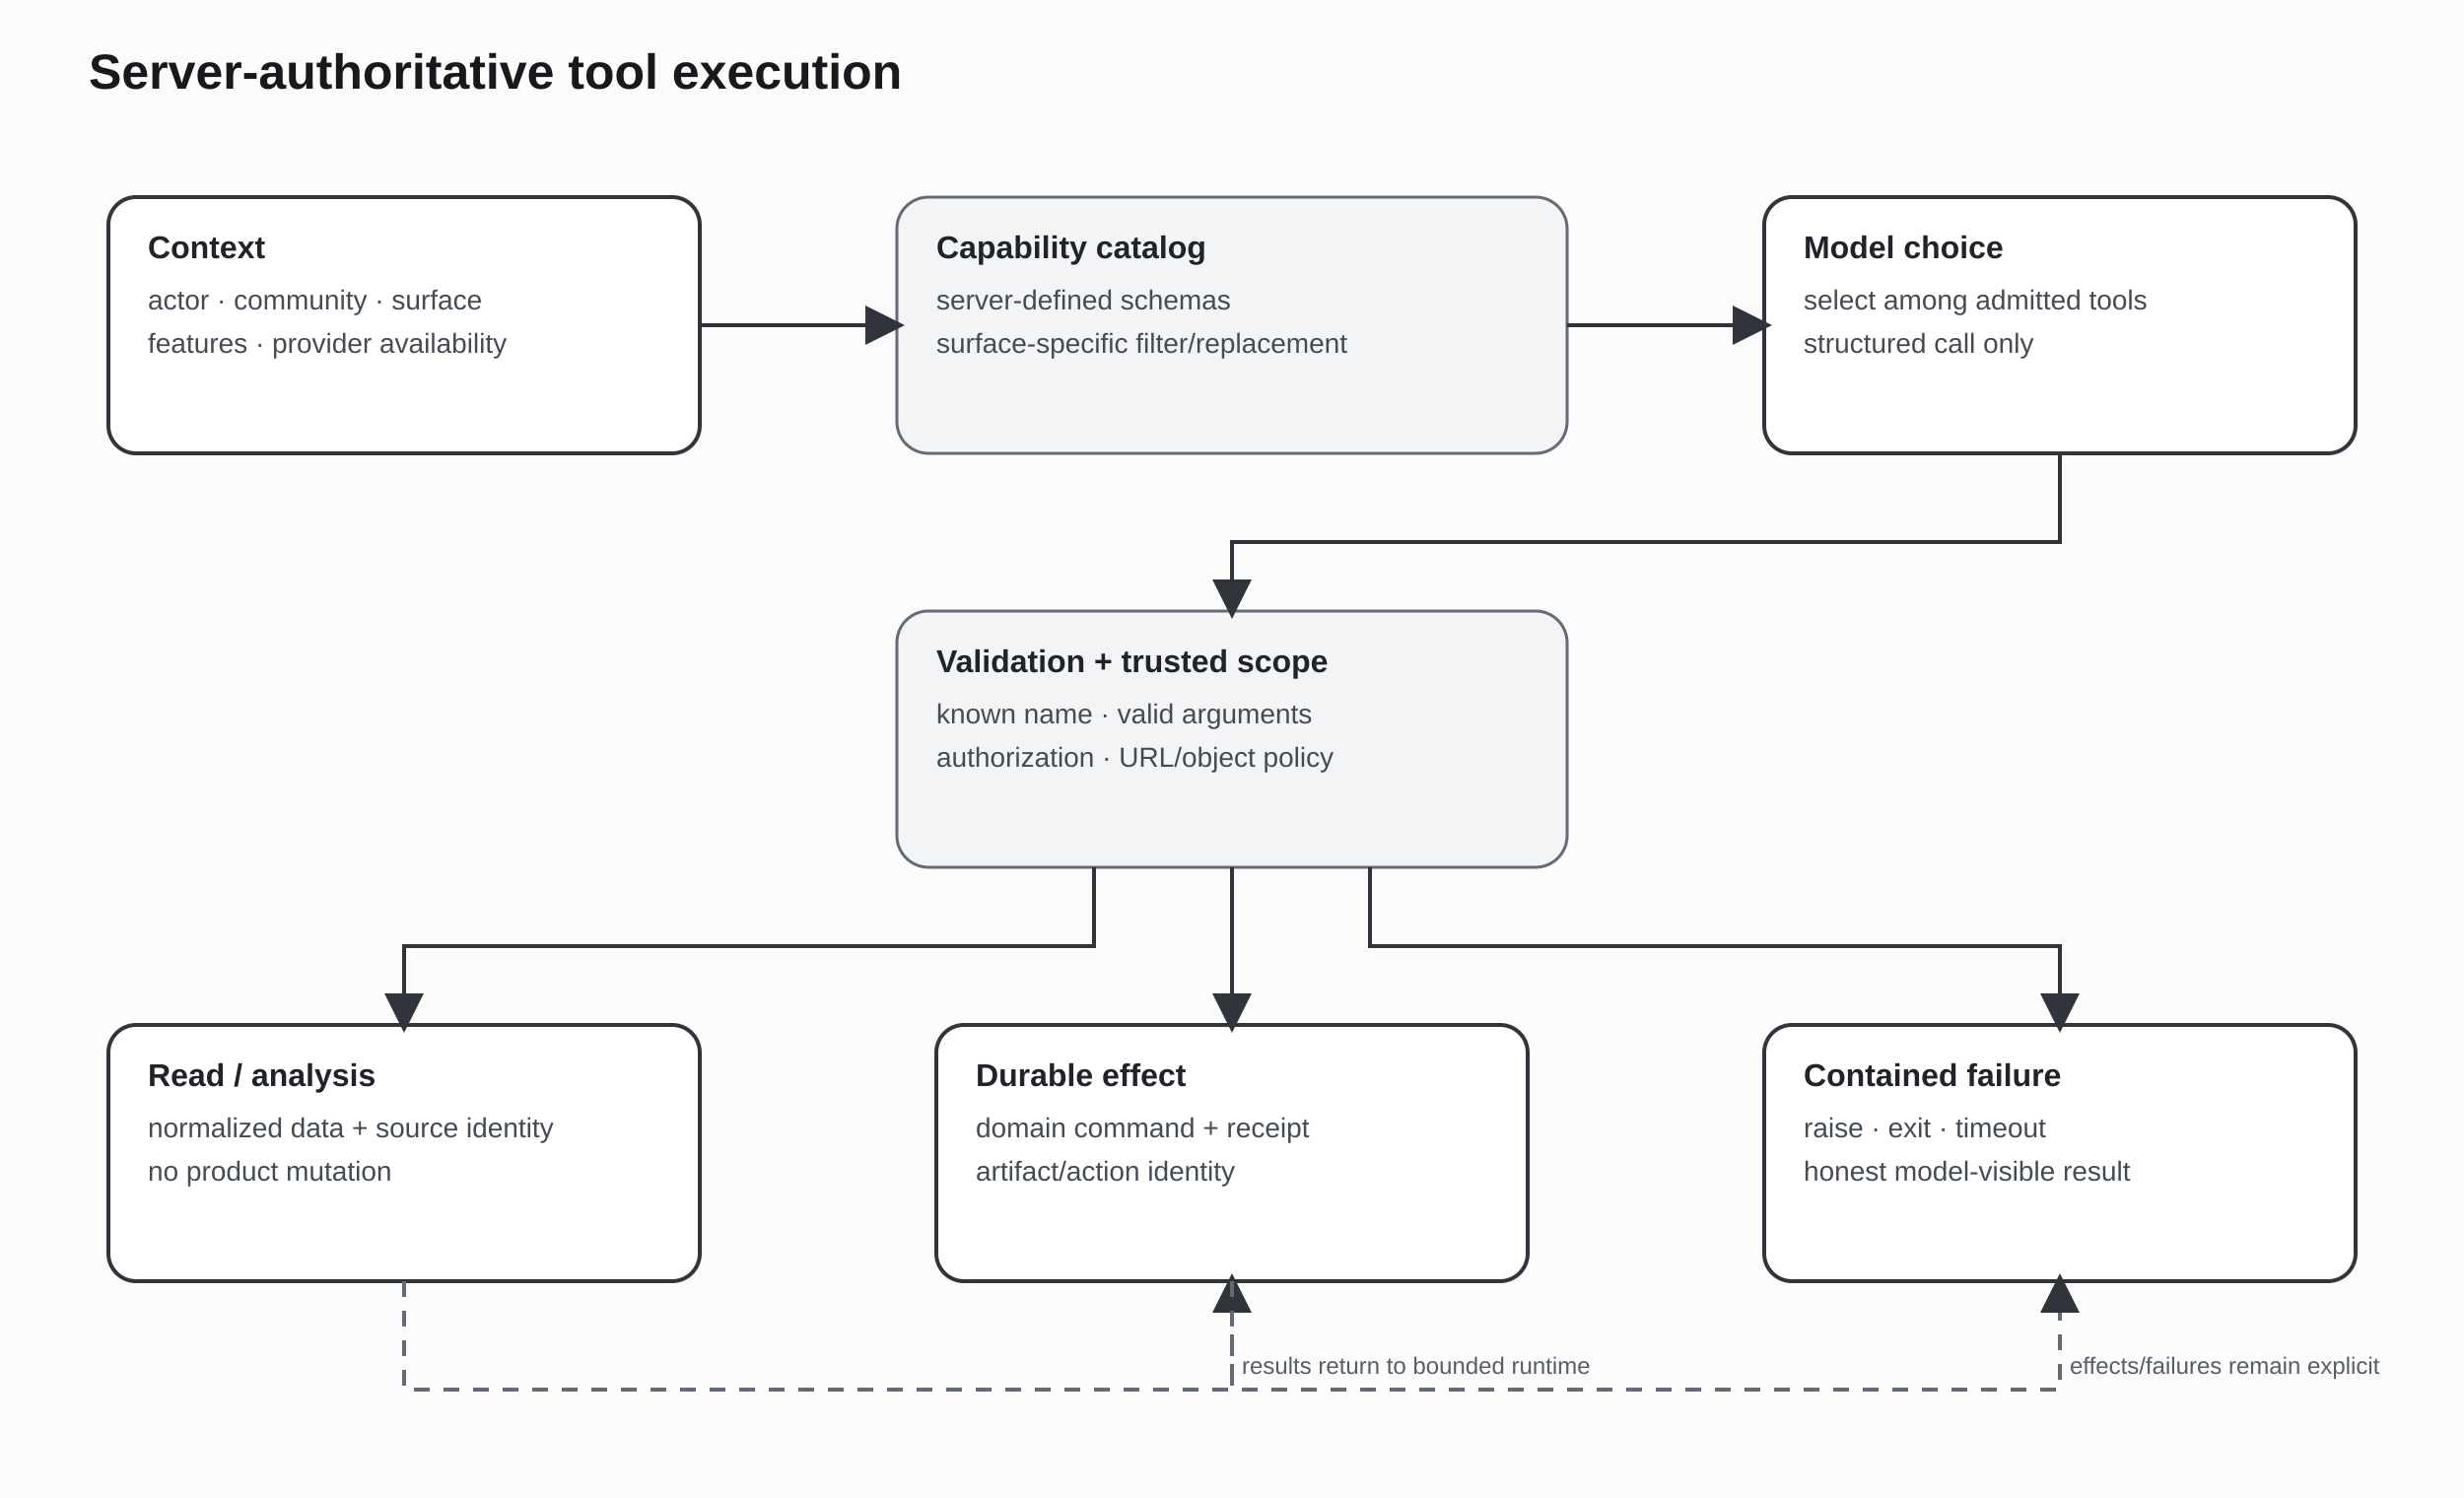
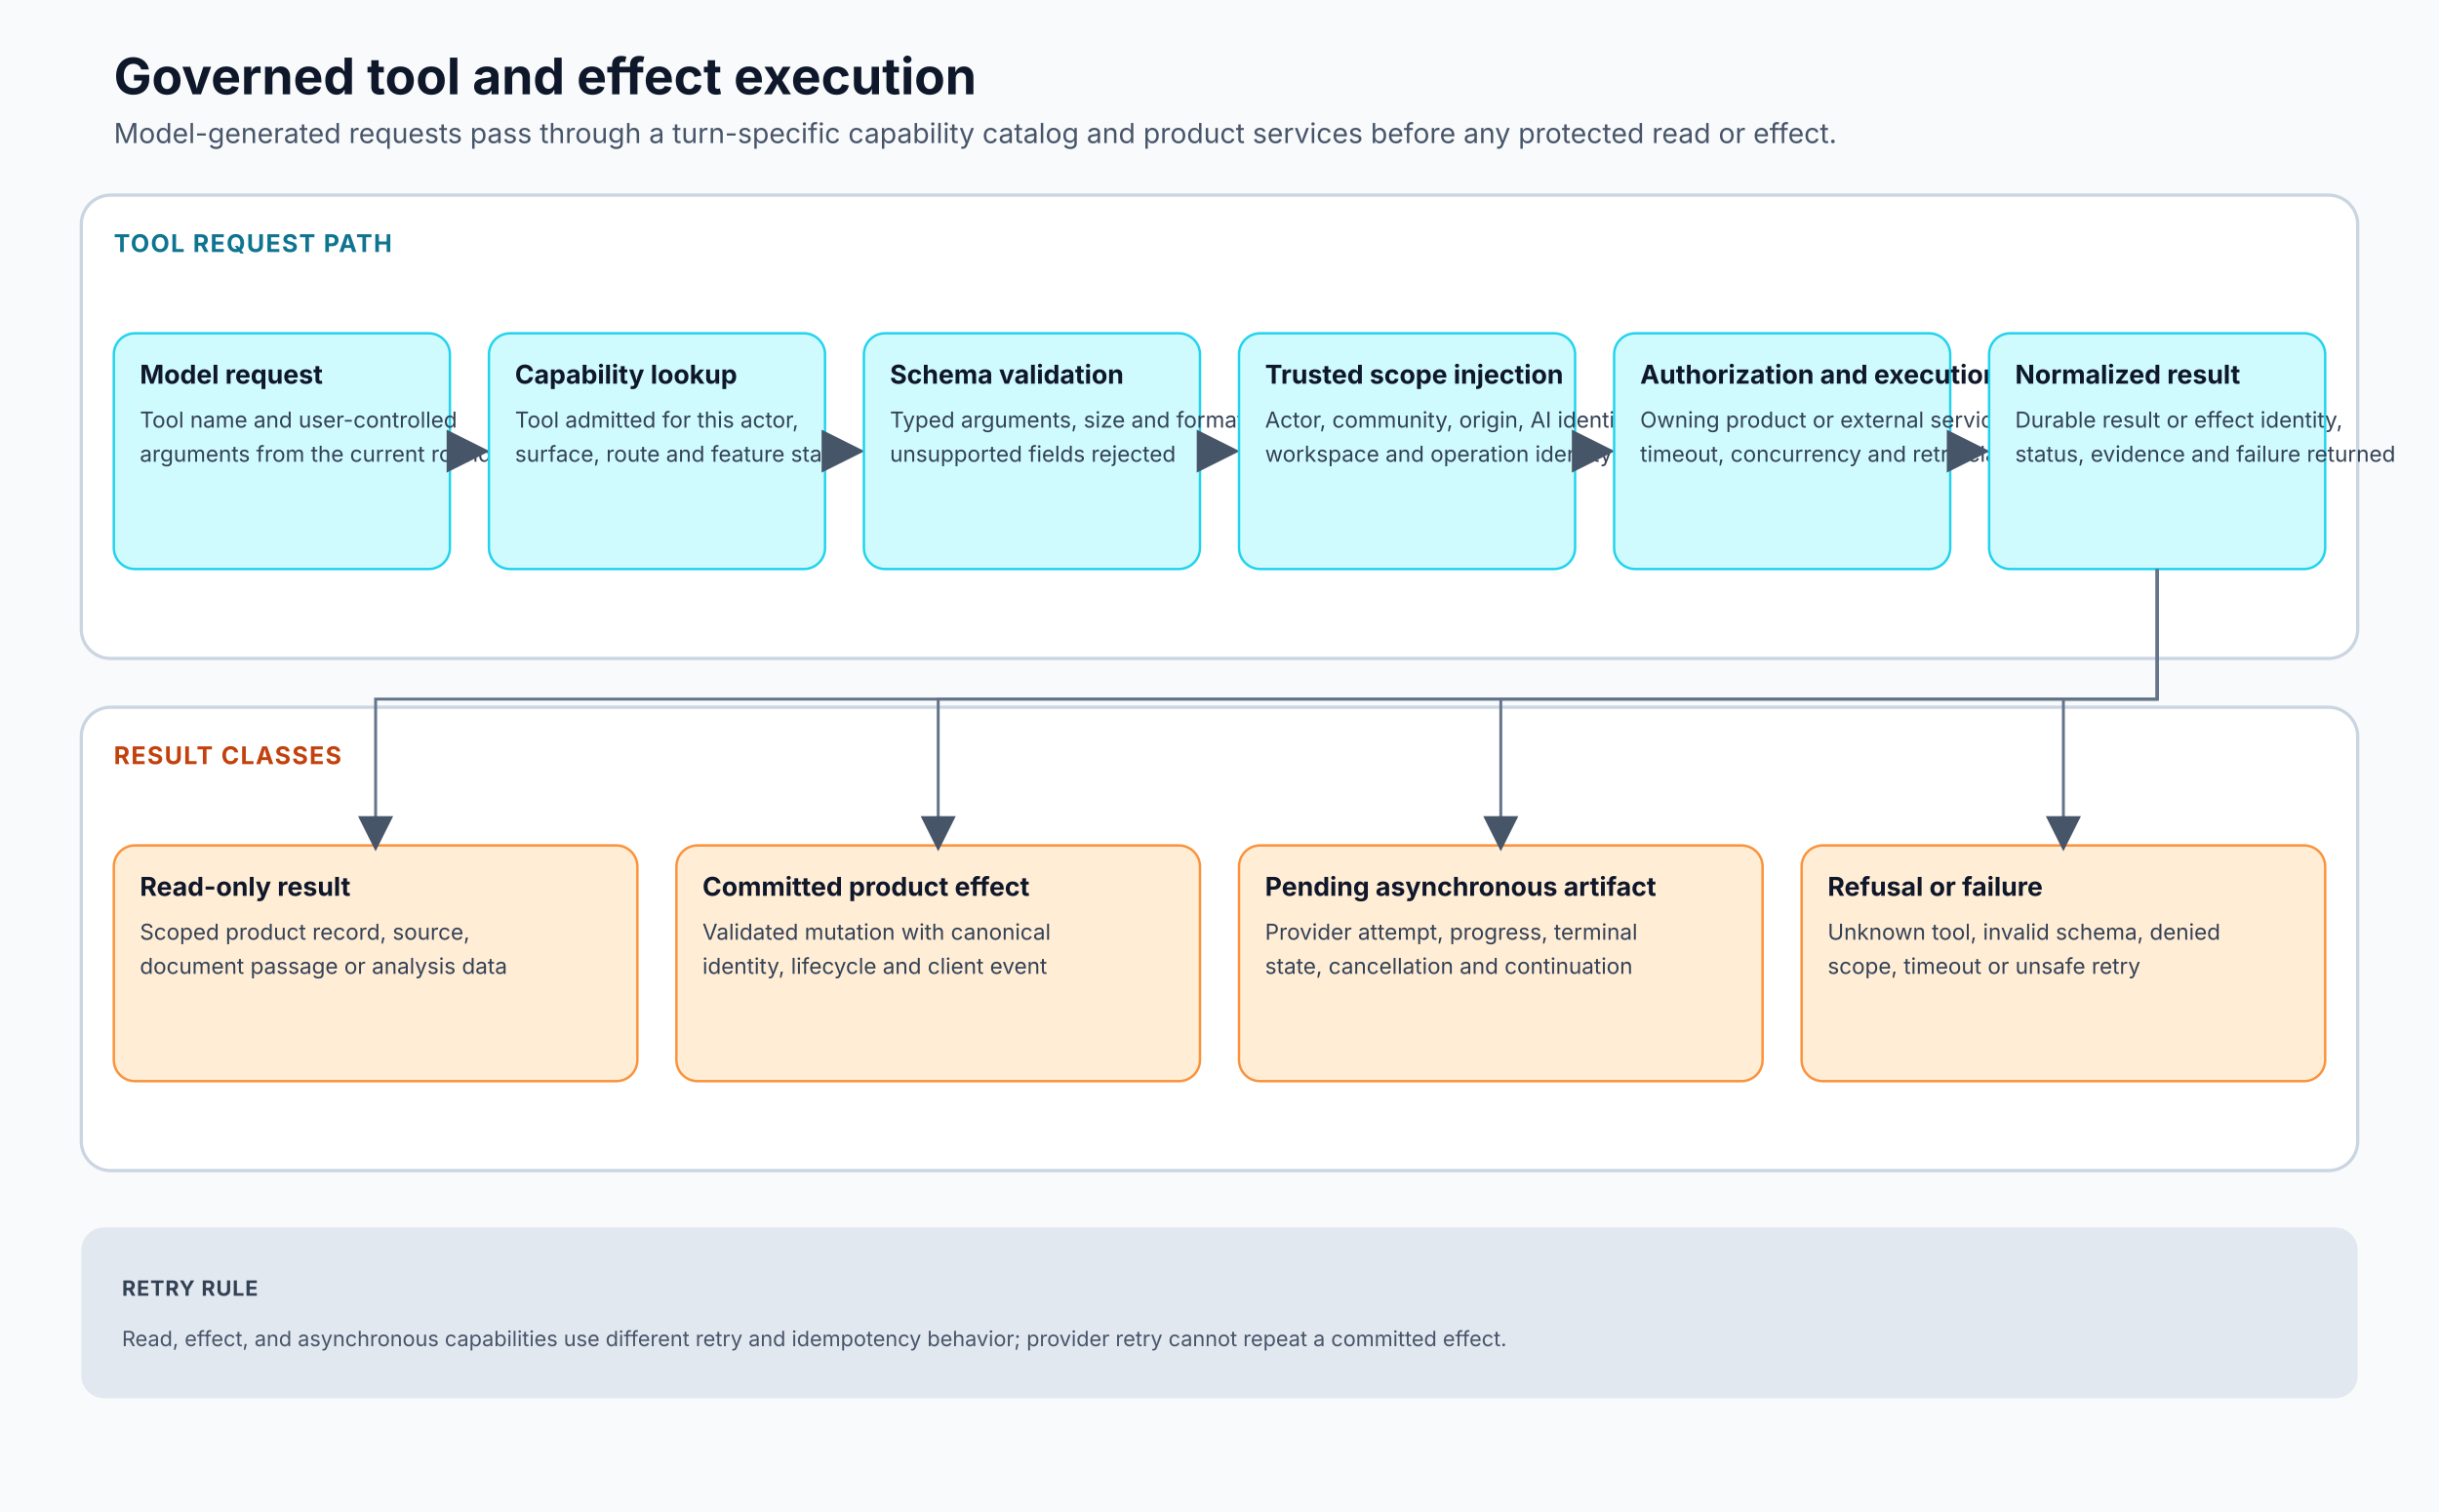
- <svg xmlns="http://www.w3.org/2000/svg" width="1250" height="760" viewBox="0 0 1250 760" role="img" aria-labelledby="title desc">
+ <svg xmlns="http://www.w3.org/2000/svg" width="1500" height="930" viewBox="0 0 1500 930" role="img" aria-labelledby="title desc">
  <defs>
-     <marker id="arrow" markerWidth="10" markerHeight="10" refX="8" refY="5" orient="auto">
-       <path d="M0,0 L10,5 L0,10 Z" fill="#30343b" />
+     <marker id="arrow" markerWidth="12" markerHeight="12" refX="10" refY="6" orient="auto">
+       <path d="M0 0 L12 6 L0 12 Z" fill="#475569" />
    </marker>
-     <style>
-             .bg{fill:#fbfbfc}.box{fill:#fff;stroke:#30343b;stroke-width:2;rx:14}
-             .soft{fill:#f3f4f6;stroke:#646b75;stroke-width:1.5;rx:16}
-             .decision{fill:#fff;stroke:#30343b;stroke-width:2}
-             .title{font:700 25px Arial,sans-serif;fill:#17191d}
-             .head{font:700 16px Arial,sans-serif;fill:#20242a}
-             .body{font:14px Arial,sans-serif;fill:#454b55}
-             .small{font:12px Arial,sans-serif;fill:#555d68}
-             .label{font:700 12px Arial,sans-serif;fill:#30343b;letter-spacing:1px}
-             .arrow{stroke:#30343b;stroke-width:2;fill:none;marker-end:url(#arrow)}
-             .dash{stroke:#646b75;stroke-width:2;stroke-dasharray:8 7;fill:none;marker-end:url(#arrow)}
-             .line{stroke:#30343b;stroke-width:2;fill:none}
-           </style>
+     <style>.h1{font:700 31px Inter,Arial,sans-serif;fill:#0f172a}.sub{font:400 17px Inter,Arial,sans-serif;fill:#475569}.band{font:700 15px Inter,Arial,sans-serif;letter-spacing:.8px}.nt{font:700 16px Inter,Arial,sans-serif;fill:#0f172a}.nc{font:400 13.5px Inter,Arial,sans-serif;fill:#334155}.railtitle{font:700 13px Inter,Arial,sans-serif;fill:#334155;letter-spacing:.5px}.rail{font:400 13px Inter,Arial,sans-serif;fill:#475569}.arrow{stroke:#475569;stroke-width:2.2;fill:none;marker-end:url(#arrow)}.drop{stroke:#64748b;stroke-width:1.8;fill:none;marker-end:url(#arrow)}</style>
  </defs>
-   <rect class="bg" width="1250" height="760" />
-   <text x="45" y="45" class="title">Server-authoritative tool execution</text>
-   <rect class="box" x="55" y="100" width="300" height="130" />
-   <text x="75" y="131" class="head">Context</text>
-   <text x="75" y="157" class="body">actor · community · surface</text>
-   <text x="75" y="179" class="body">features · provider availability</text>
-   <rect class="soft" x="455" y="100" width="340" height="130" />
-   <text x="475" y="131" class="head">Capability catalog</text>
-   <text x="475" y="157" class="body">server-defined schemas</text>
-   <text x="475" y="179" class="body">surface-specific filter/replacement</text>
-   <rect class="box" x="895" y="100" width="300" height="130" />
-   <text x="915" y="131" class="head">Model choice</text>
-   <text x="915" y="157" class="body">select among admitted tools</text>
-   <text x="915" y="179" class="body">structured call only</text>
-   <path class="arrow" d="M355 165 L455 165" />
-   <path class="arrow" d="M795 165 L895 165" />
-   <rect class="soft" x="455" y="310" width="340" height="130" />
-   <text x="475" y="341" class="head">Validation + trusted scope</text>
-   <text x="475" y="367" class="body">known name · valid arguments</text>
-   <text x="475" y="389" class="body">authorization · URL/object policy</text>
-   <path class="arrow" d="M1045 230 L1045 275 L625 275 L625 310" />
-   <rect class="box" x="55" y="520" width="300" height="130" />
-   <text x="75" y="551" class="head">Read / analysis</text>
-   <text x="75" y="577" class="body">normalized data + source identity</text>
-   <text x="75" y="599" class="body">no product mutation</text>
-   <rect class="box" x="475" y="520" width="300" height="130" />
-   <text x="495" y="551" class="head">Durable effect</text>
-   <text x="495" y="577" class="body">domain command + receipt</text>
-   <text x="495" y="599" class="body">artifact/action identity</text>
-   <rect class="box" x="895" y="520" width="300" height="130" />
-   <text x="915" y="551" class="head">Contained failure</text>
-   <text x="915" y="577" class="body">raise · exit · timeout</text>
-   <text x="915" y="599" class="body">honest model-visible result</text>
-   <path class="arrow" d="M555 440 L555 480 L205 480 L205 520" />
-   <path class="arrow" d="M625 440 L625 520" />
-   <path class="arrow" d="M695 440 L695 480 L1045 480 L1045 520" />
-   <path class="dash" d="M205 650 L205 705 L625 705 L625 650" />
-   <text x="630" y="697" class="small">results return to bounded runtime</text>
-   <path class="dash" d="M625 650 L625 705 L1045 705 L1045 650" />
-   <text x="1050" y="697" class="small">effects/failures remain explicit</text>
+   <rect width="1500" height="930" fill="#f8fafc" />
+   <text x="70" y="58" class="h1">Governed tool and effect execution</text>
+   <text x="70" y="88" class="sub">Model-generated requests pass through a turn-specific capability catalog and product services before any protected read or effect.</text>
+   <rect x="50" y="120" width="1400" height="285" rx="18" fill="#ffffff" stroke="#cbd5e1" stroke-width="2" />
+   <text x="70" y="155" class="band" fill="#0e7490">TOOL REQUEST PATH</text>
+   <rect x="50" y="435" width="1400" height="285" rx="18" fill="#ffffff" stroke="#cbd5e1" stroke-width="2" />
+   <text x="70" y="470" class="band" fill="#c2410c">RESULT CLASSES</text>
+   <rect x="70.0" y="205" width="206.7" height="145" rx="13" fill="#cffafe" stroke="#22d3ee" stroke-width="1.5" />
+   <text x="86.0" y="236" class="nt">Model request</text>
+   <text x="86.0" y="263" class="nc">Tool name and user-controlled</text>
+   <text x="86.0" y="284" class="nc">arguments from the current round</text>
+   <path class="arrow" d="M276.7 277.5 H296.7" />
+   <rect x="300.7" y="205" width="206.7" height="145" rx="13" fill="#cffafe" stroke="#22d3ee" stroke-width="1.5" />
+   <text x="316.7" y="236" class="nt">Capability lookup</text>
+   <text x="316.7" y="263" class="nc">Tool admitted for this actor,</text>
+   <text x="316.7" y="284" class="nc">surface, route and feature state</text>
+   <path class="arrow" d="M507.3 277.5 H527.3" />
+   <rect x="531.3" y="205" width="206.7" height="145" rx="13" fill="#cffafe" stroke="#22d3ee" stroke-width="1.5" />
+   <text x="547.3" y="236" class="nt">Schema validation</text>
+   <text x="547.3" y="263" class="nc">Typed arguments, size and format,</text>
+   <text x="547.3" y="284" class="nc">unsupported fields rejected</text>
+   <path class="arrow" d="M738.0 277.5 H758.0" />
+   <rect x="762.0" y="205" width="206.7" height="145" rx="13" fill="#cffafe" stroke="#22d3ee" stroke-width="1.5" />
+   <text x="778.0" y="236" class="nt">Trusted scope injection</text>
+   <text x="778.0" y="263" class="nc">Actor, community, origin, AI identity,</text>
+   <text x="778.0" y="284" class="nc">workspace and operation identity</text>
+   <path class="arrow" d="M968.7 277.5 H988.7" />
+   <rect x="992.7" y="205" width="206.7" height="145" rx="13" fill="#cffafe" stroke="#22d3ee" stroke-width="1.5" />
+   <text x="1008.7" y="236" class="nt">Authorization and execution</text>
+   <text x="1008.7" y="263" class="nc">Owning product or external service,</text>
+   <text x="1008.7" y="284" class="nc">timeout, concurrency and retry class</text>
+   <path class="arrow" d="M1199.3 277.5 H1219.3" />
+   <rect x="1223.3" y="205" width="206.7" height="145" rx="13" fill="#cffafe" stroke="#22d3ee" stroke-width="1.5" />
+   <text x="1239.3" y="236" class="nt">Normalized result</text>
+   <text x="1239.3" y="263" class="nc">Durable result or effect identity,</text>
+   <text x="1239.3" y="284" class="nc">status, evidence and failure returned</text>
+   <rect x="70.0" y="520" width="322.0" height="145" rx="13" fill="#ffedd5" stroke="#fb923c" stroke-width="1.5" />
+   <text x="86.0" y="551" class="nt">Read-only result</text>
+   <text x="86.0" y="578" class="nc">Scoped product record, source,</text>
+   <text x="86.0" y="599" class="nc">document passage or analysis data</text>
+   <rect x="416.0" y="520" width="322.0" height="145" rx="13" fill="#ffedd5" stroke="#fb923c" stroke-width="1.5" />
+   <text x="432.0" y="551" class="nt">Committed product effect</text>
+   <text x="432.0" y="578" class="nc">Validated mutation with canonical</text>
+   <text x="432.0" y="599" class="nc">identity, lifecycle and client event</text>
+   <rect x="762.0" y="520" width="322.0" height="145" rx="13" fill="#ffedd5" stroke="#fb923c" stroke-width="1.5" />
+   <text x="778.0" y="551" class="nt">Pending asynchronous artifact</text>
+   <text x="778.0" y="578" class="nc">Provider attempt, progress, terminal</text>
+   <text x="778.0" y="599" class="nc">state, cancellation and continuation</text>
+   <rect x="1108.0" y="520" width="322.0" height="145" rx="13" fill="#ffedd5" stroke="#fb923c" stroke-width="1.5" />
+   <text x="1124.0" y="551" class="nt">Refusal or failure</text>
+   <text x="1124.0" y="578" class="nc">Unknown tool, invalid schema, denied</text>
+   <text x="1124.0" y="599" class="nc">scope, timeout or unsafe retry</text>
+   <path class="drop" d="M1326.7 350 V430 H231.0 V520" />
+   <path class="drop" d="M1326.7 350 V430 H577.0 V520" />
+   <path class="drop" d="M1326.7 350 V430 H923.0 V520" />
+   <path class="drop" d="M1326.7 350 V430 H1269.0 V520" />
+   <rect x="50" y="755" width="1400" height="105" rx="14" fill="#e2e8f0" />
+   <text x="75" y="797" class="railtitle">RETRY RULE</text>
+   <text x="75" y="828" class="rail">Read, effect, and asynchronous capabilities use different retry and idempotency behavior; provider retry cannot repeat a committed effect.</text>
</svg>
